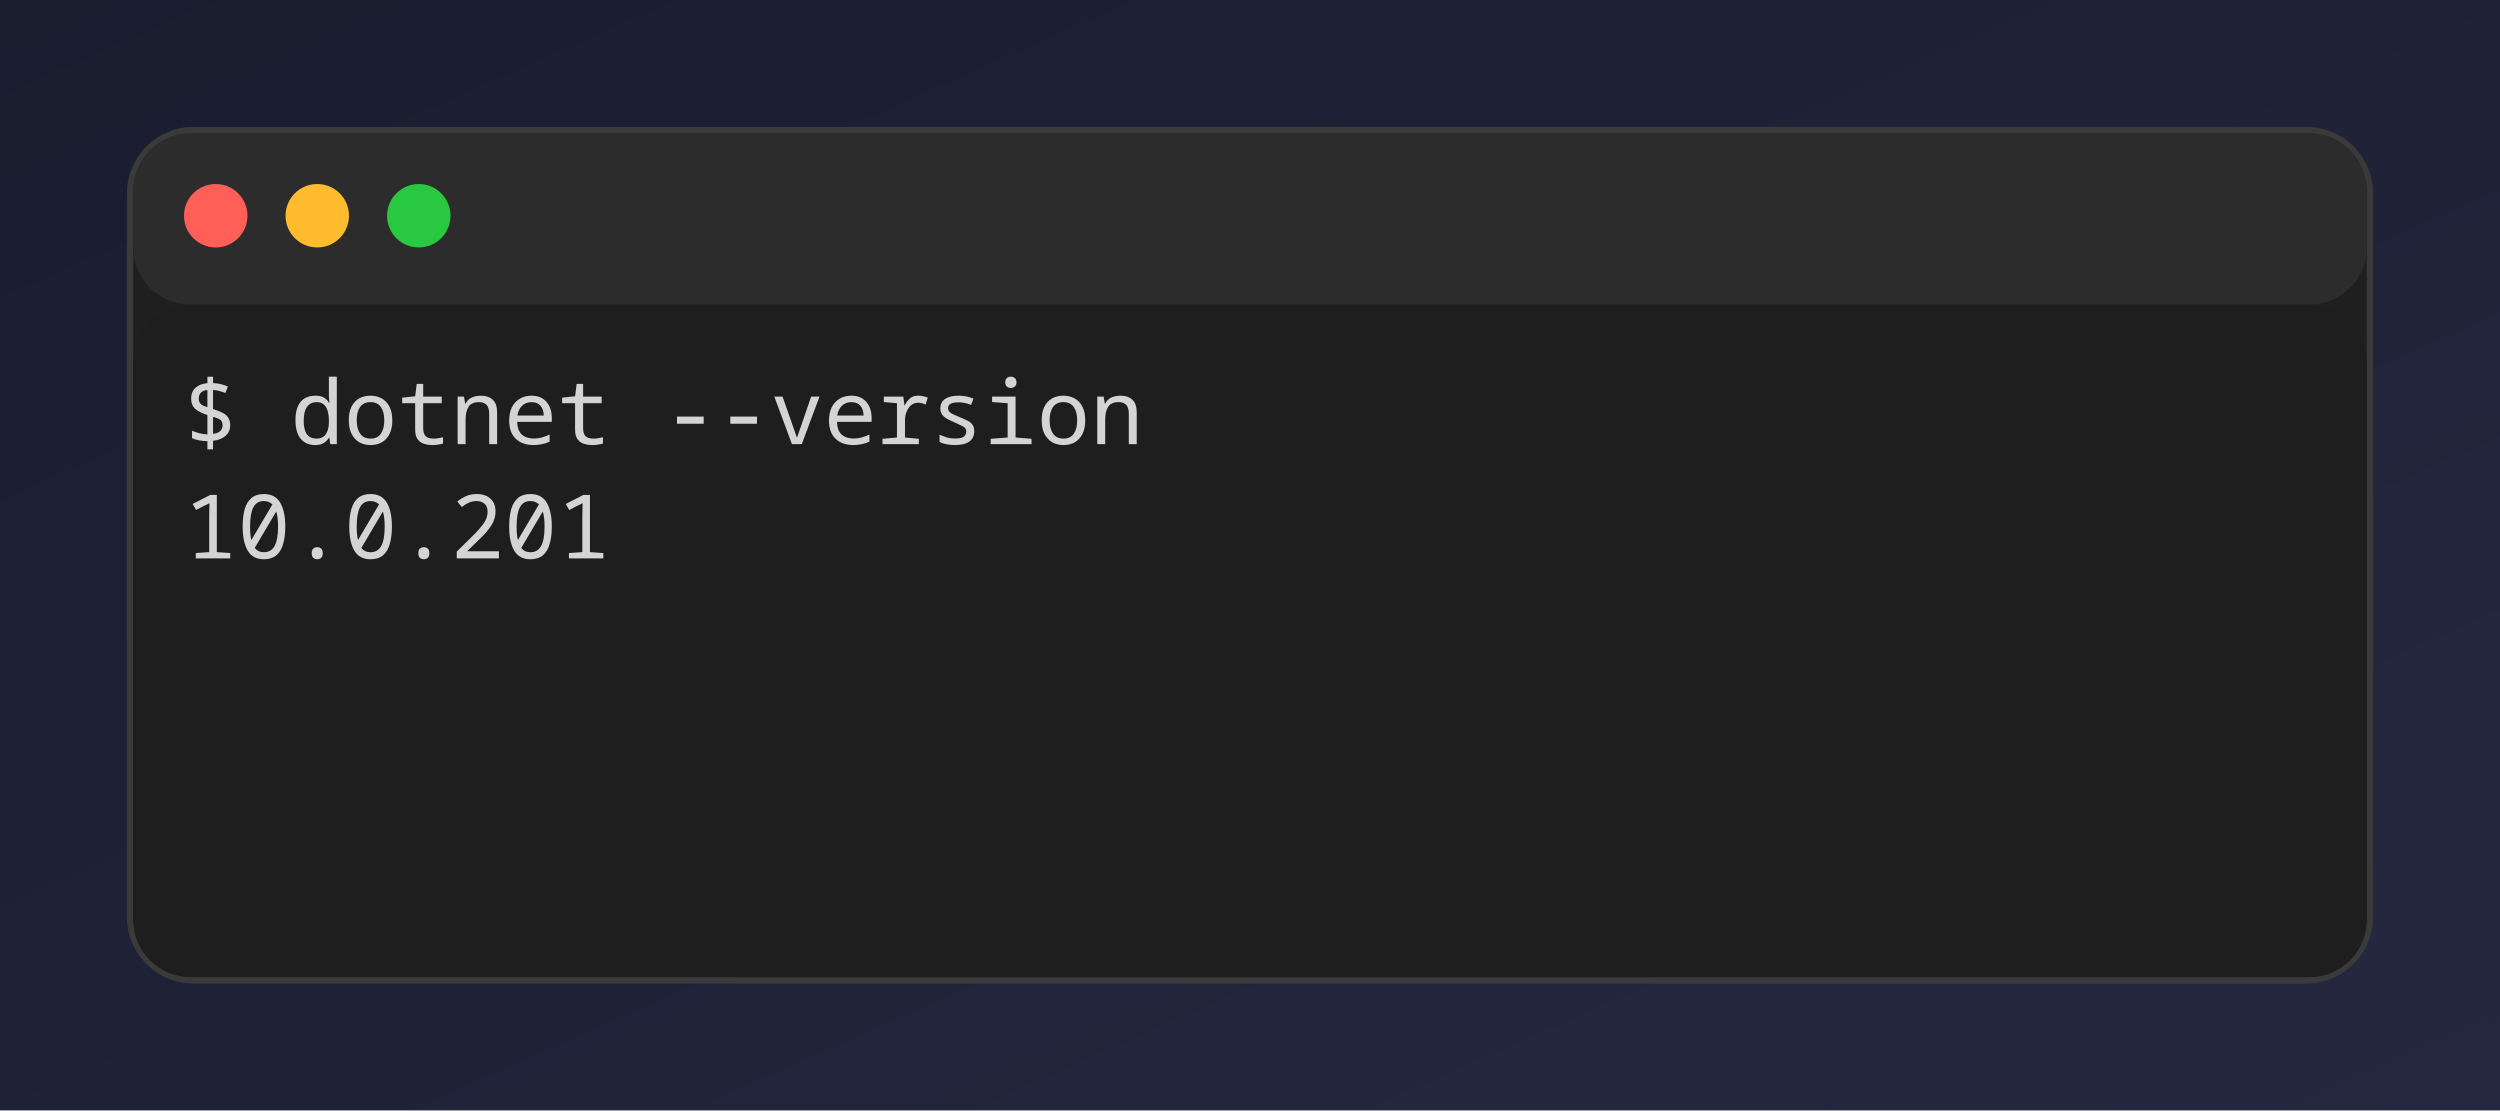
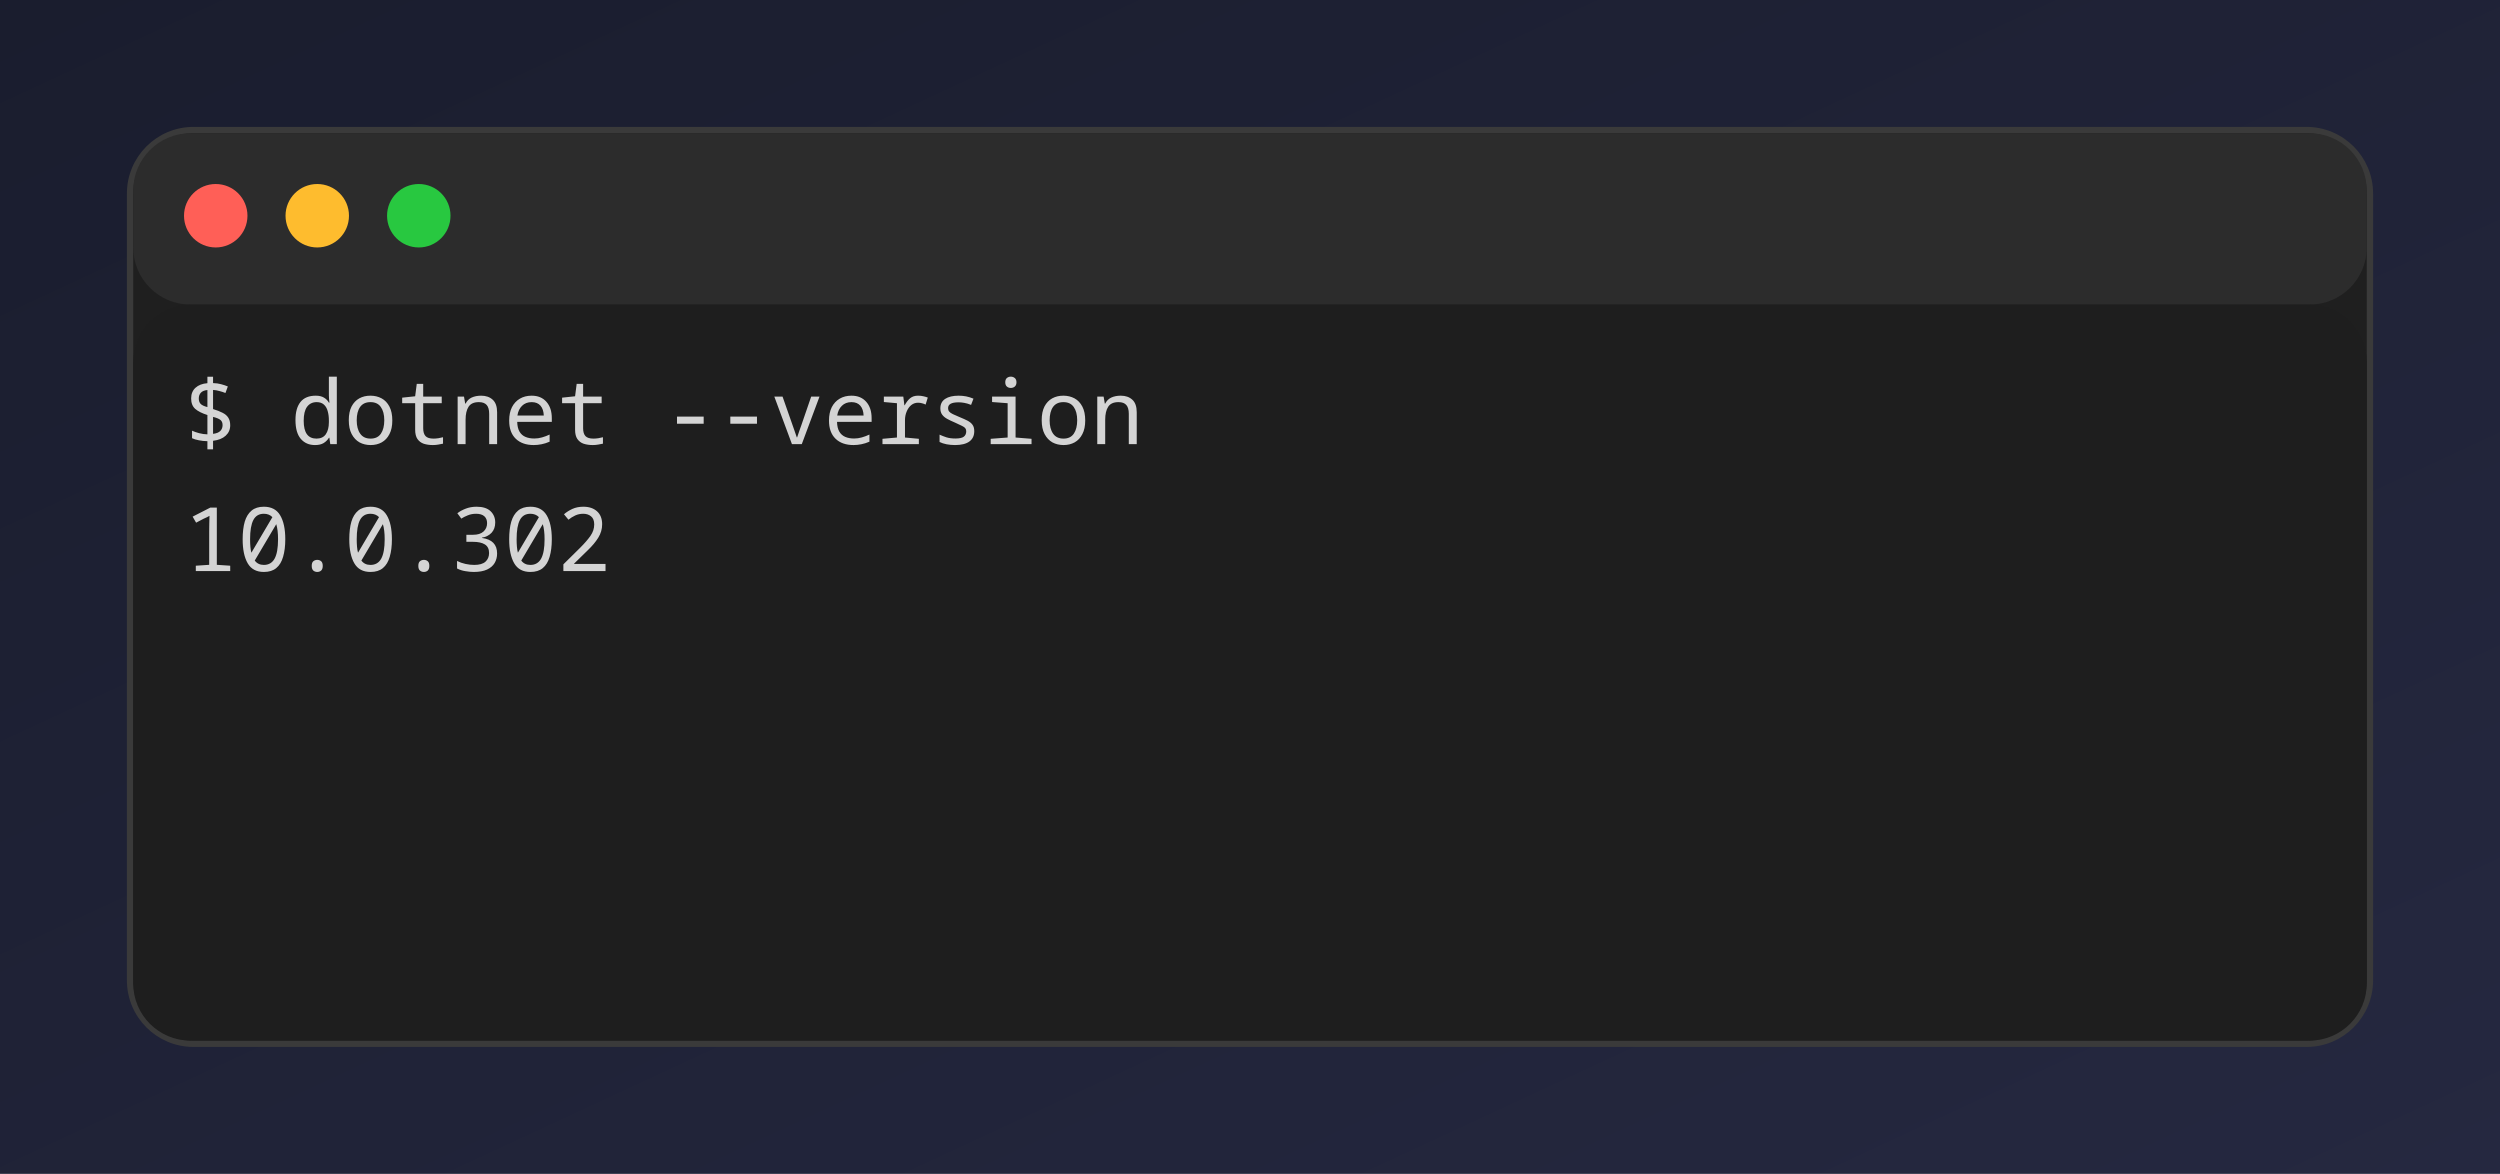
- <svg xmlns="http://www.w3.org/2000/svg" width="394" height="175" viewBox="0 0 394 175" role="img" aria-label="console2svg output">
+ <svg xmlns="http://www.w3.org/2000/svg" width="394" height="185" viewBox="0 0 394 185" role="img" aria-label="console2svg output">
  <style>
.crt {
  font-family: ui-monospace,"JetBrains Mono","Cascadia Mono","Segoe UI Mono","Noto Sans Mono","SFMono-Regular",Menlo,Consolas,monospace;
  font-size: 14px;
}
text {
  dominant-baseline: alphabetic;
}
.bg {
  shape-rendering: crispEdges;
}
</style>
  <defs>
    <linearGradient id="desktop-bg" x1="0%" y1="0%" x2="100%" y2="100%">
      <stop offset="0%" stop-color="#1a1d2e" />
      <stop offset="100%" stop-color="#252840" />
    </linearGradient>
  </defs>
-   <rect width="394" height="175" fill="url(#desktop-bg)" />
-   <rect x="20.5" y="20.5" rx="10" ry="10" width="353" height="134" fill="#1f1f1f" stroke="#3a3a3a" />
+   <rect width="394" height="185" fill="url(#desktop-bg)" />
+   <rect x="20.5" y="20.5" rx="10" ry="10" width="353" height="144" fill="#1f1f1f" stroke="#3a3a3a" />
  <rect x="21" y="21" rx="9" ry="9" width="352" height="27" fill="#2c2c2c" />
  <circle cx="34" cy="34" r="5" fill="#ff5f57" />
  <circle cx="50" cy="34" r="5" fill="#febc2e" />
  <circle cx="66" cy="34" r="5" fill="#28c840" />
-   <rect x="21" y="48" width="352" height="106" rx="9" ry="9" fill="#1e1e1e" />
-   <rect x="29" y="56" width="336" height="18" fill="#1e1e1e" />
+   <rect x="21" y="48" width="352" height="116" rx="9" ry="9" fill="#1e1e1e" />
+   <rect x="29" y="56" width="336" height="20" fill="#1e1e1e" />
  <text class="crt" x="29" y="70" fill="#d4d4d4">$ dotnet --version</text>
-   <g transform="translate(29 74)">
-     <rect width="336" height="72" fill="#1e1e1e" />
-     <text class="crt" x="0" y="14" fill="#d4d4d4" textLength="67.2" lengthAdjust="spacing">10.0.201</text>
+   <g transform="translate(29 76)">
+     <rect width="336" height="80" fill="#1e1e1e" />
+     <text class="crt" x="0" y="14" fill="#d4d4d4" textLength="67.2" lengthAdjust="spacing">10.0.302</text>
  </g>
</svg>
